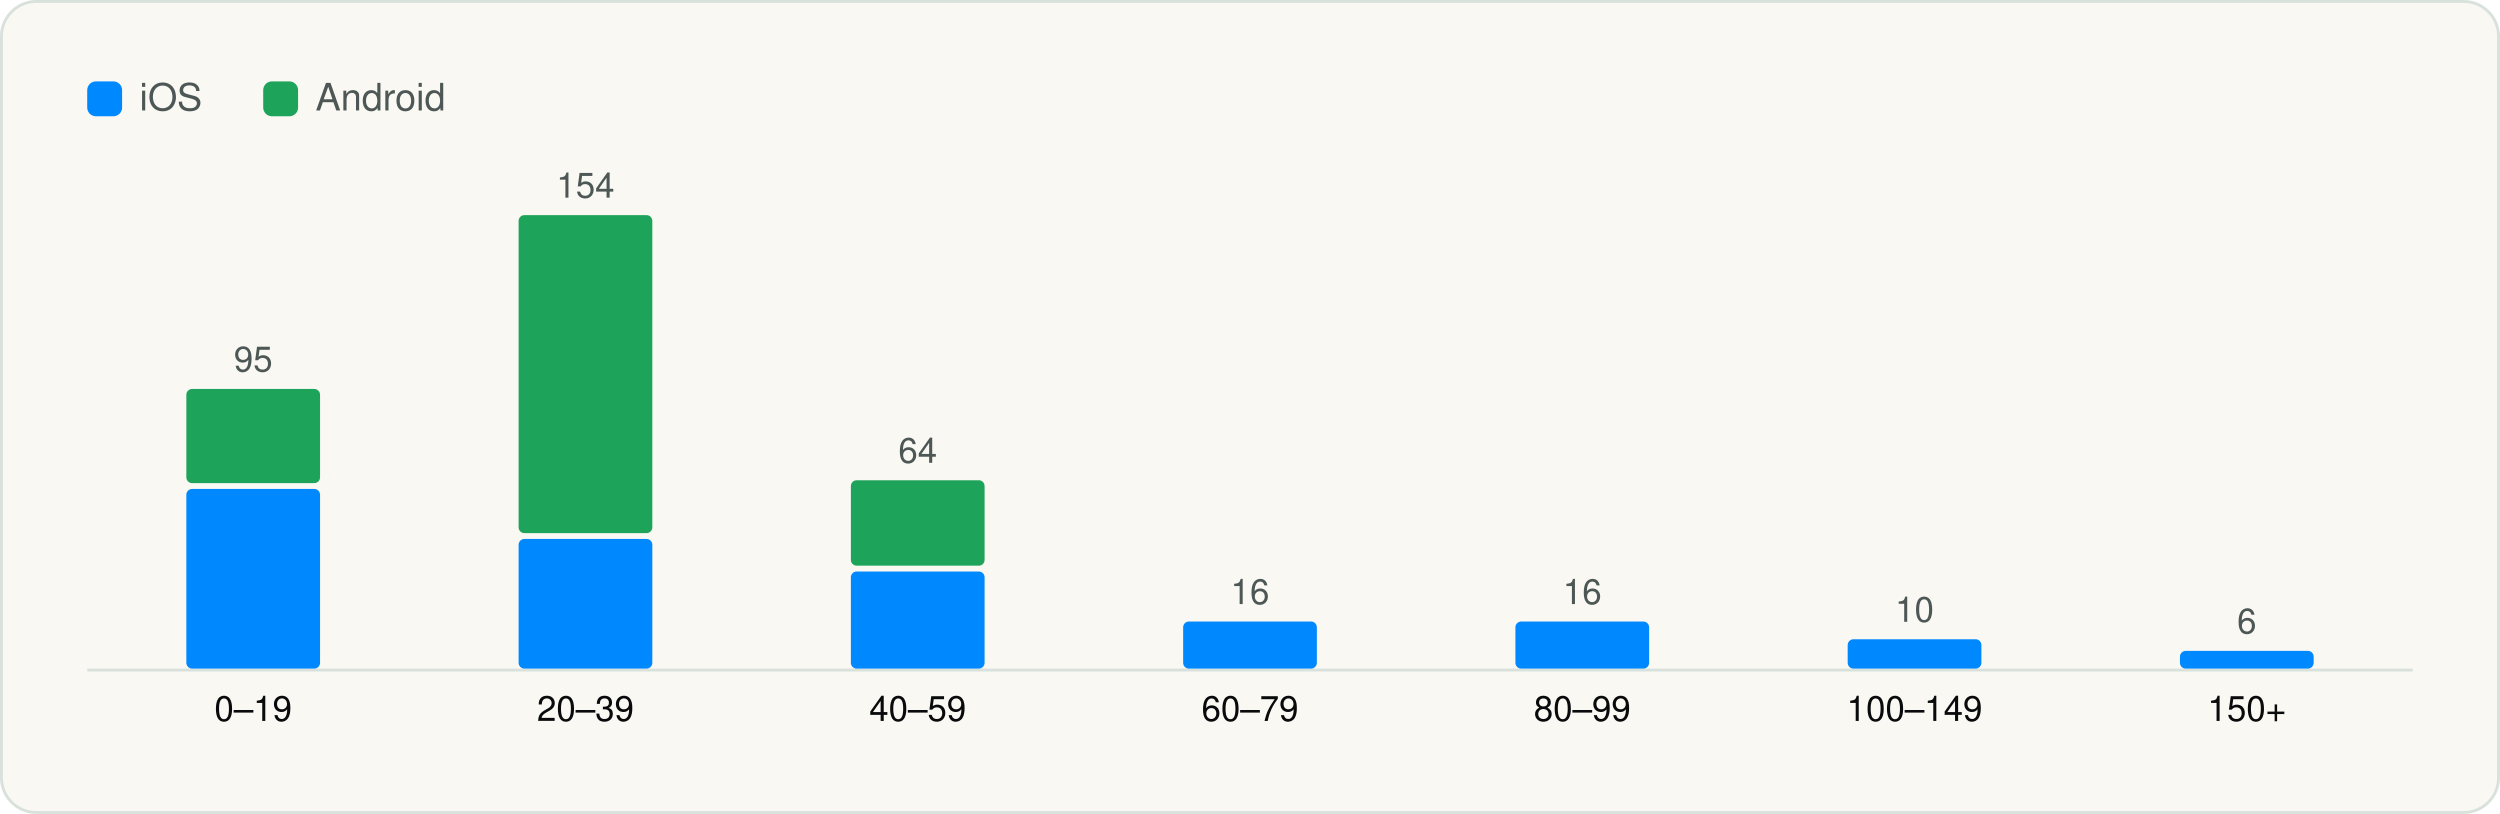
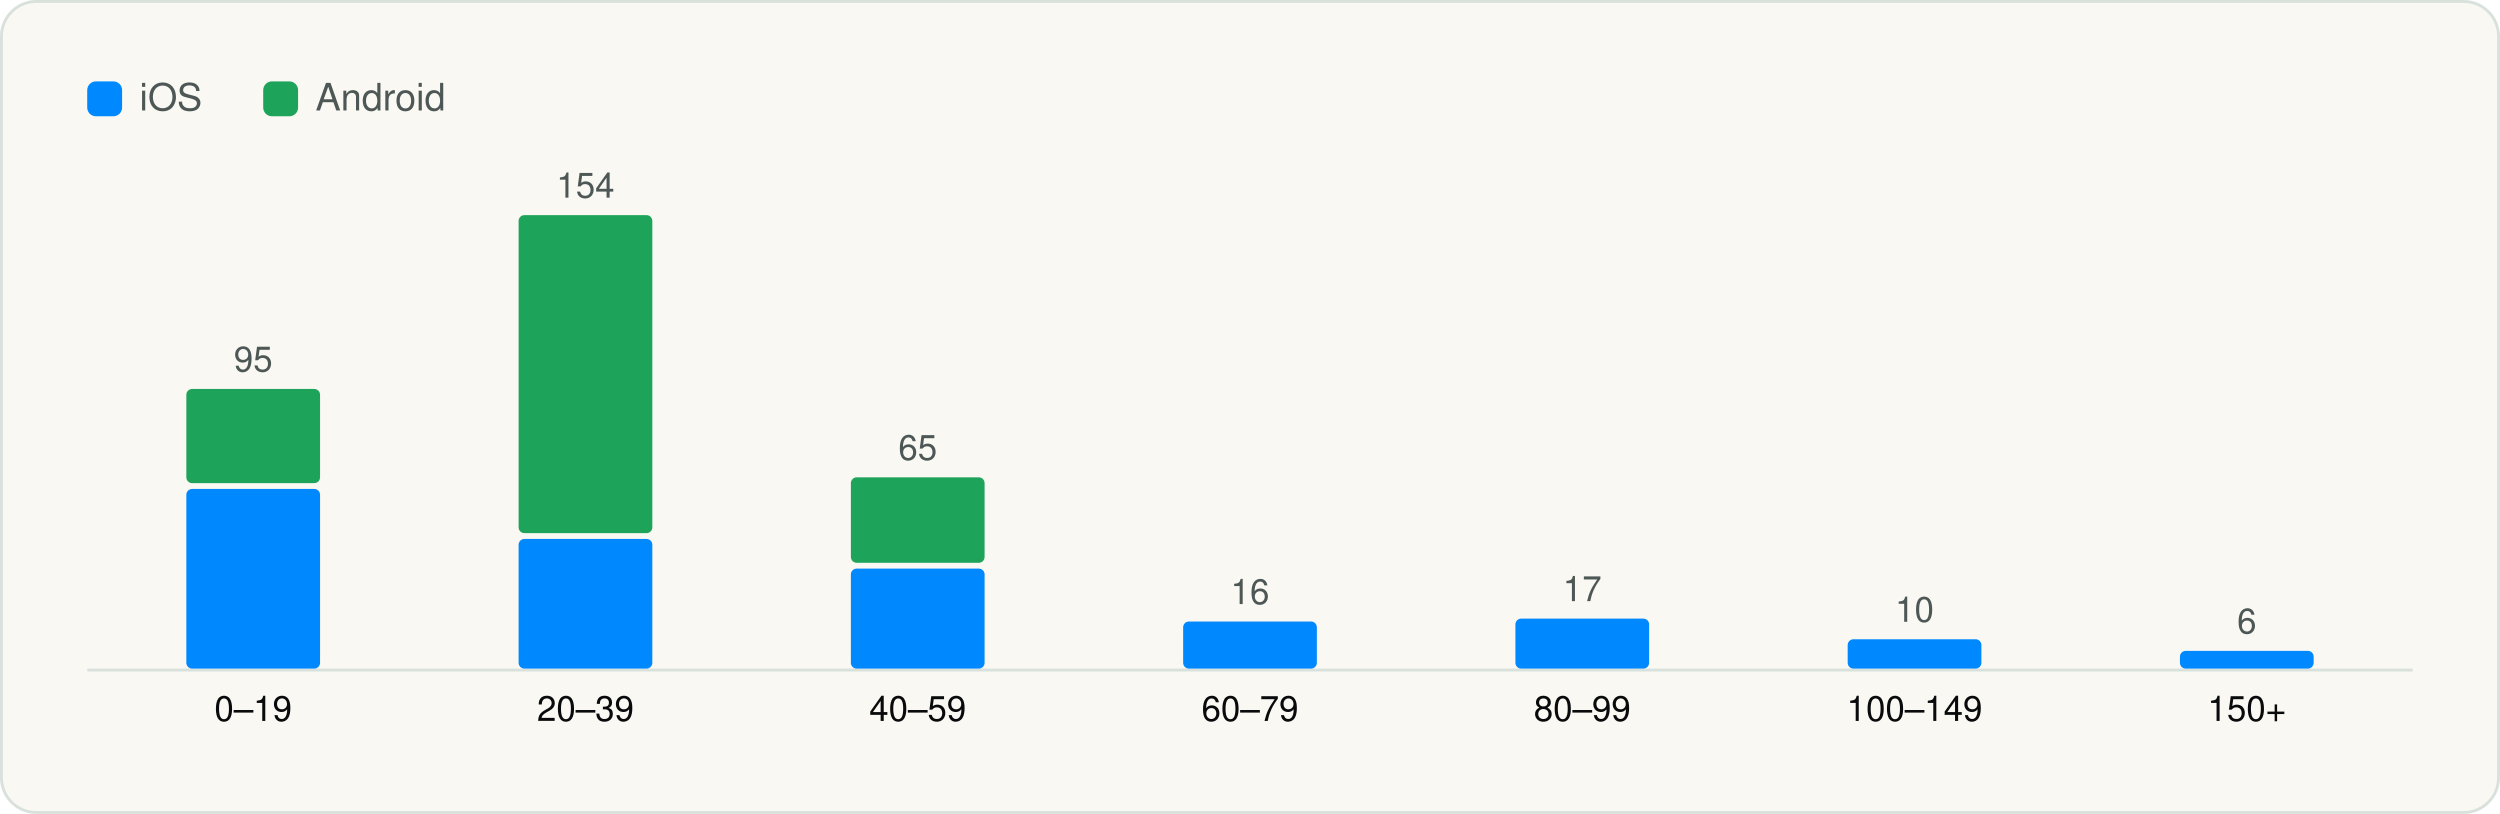
<svg xmlns="http://www.w3.org/2000/svg" viewBox="0 0 860 280" width="860" height="280" role="img" aria-label="SDKs per app" font-family="Geist, -apple-system, BlinkMacSystemFont, 'Segoe UI', Helvetica, Arial, sans-serif">
  <rect x="0.5" y="0.5" width="859" height="279" rx="12" fill="#FAF8F3" stroke="#D9E1DD" />
  <g transform="translate(20 20)">
    <rect x="10" y="8" width="12" height="12" rx="3" fill="#0088FF" />
    <text x="28" y="18" font-size="13" fill="#4D5755">iOS</text>
    <rect x="70.54" y="8" width="12" height="12" rx="3" fill="#1EA45A" />
    <text x="88.54" y="18" font-size="13" fill="#4D5755">Android</text>
    <line x1="10" y1="210.5" x2="810" y2="210.5" stroke="#D9E1DD" />
    <rect x="44.1" y="148.2" width="46.0" height="61.8" rx="2" fill="#0088FF" />
    <rect x="44.1" y="113.8" width="46.0" height="32.4" rx="2" fill="#1EA45A" />
    <text x="67.1" y="107.8" font-size="12" text-anchor="middle" fill="#4D5755">95</text>
    <text x="67.1" y="228.0" font-size="12" text-anchor="middle" fill="#090A0B">0–19</text>
    <rect x="158.4" y="165.4" width="46.0" height="44.6" rx="2" fill="#0088FF" />
    <rect x="158.4" y="54.0" width="46.0" height="109.4" rx="2" fill="#1EA45A" />
    <text x="181.4" y="48.0" font-size="12" text-anchor="middle" fill="#4D5755">154</text>
    <text x="181.4" y="228.0" font-size="12" text-anchor="middle" fill="#090A0B">20–39</text>
-     <rect x="272.7" y="176.6" width="46.0" height="33.4" rx="2" fill="#0088FF" />
-     <rect x="272.7" y="145.2" width="46.0" height="29.4" rx="2" fill="#1EA45A" />
-     <text x="295.7" y="139.2" font-size="12" text-anchor="middle" fill="#4D5755">64</text>
+     <rect x="272.7" y="175.6" width="46.0" height="34.4" rx="2" fill="#0088FF" />
+     <rect x="272.7" y="144.2" width="46.0" height="29.4" rx="2" fill="#1EA45A" />
+     <text x="295.7" y="138.2" font-size="12" text-anchor="middle" fill="#4D5755">65</text>
    <text x="295.7" y="228.0" font-size="12" text-anchor="middle" fill="#090A0B">40–59</text>
    <rect x="387.0" y="193.8" width="46.0" height="16.2" rx="2" fill="#0088FF" />
    <text x="410.0" y="187.8" font-size="12" text-anchor="middle" fill="#4D5755">16</text>
    <text x="410.0" y="228.0" font-size="12" text-anchor="middle" fill="#090A0B">60–79</text>
-     <rect x="501.3" y="193.8" width="46.0" height="16.2" rx="2" fill="#0088FF" />
-     <text x="524.3" y="187.8" font-size="12" text-anchor="middle" fill="#4D5755">16</text>
+     <rect x="501.3" y="192.8" width="46.0" height="17.2" rx="2" fill="#0088FF" />
+     <text x="524.3" y="186.8" font-size="12" text-anchor="middle" fill="#4D5755">17</text>
    <text x="524.3" y="228.0" font-size="12" text-anchor="middle" fill="#090A0B">80–99</text>
    <rect x="615.6" y="199.9" width="46.0" height="10.1" rx="2" fill="#0088FF" />
    <text x="638.6" y="193.9" font-size="12" text-anchor="middle" fill="#4D5755">10</text>
    <text x="638.6" y="228.0" font-size="12" text-anchor="middle" fill="#090A0B">100–149</text>
    <rect x="729.9" y="203.9" width="46.0" height="6.1" rx="2" fill="#0088FF" />
    <text x="752.9" y="197.9" font-size="12" text-anchor="middle" fill="#4D5755">6</text>
    <text x="752.9" y="228.0" font-size="12" text-anchor="middle" fill="#090A0B">150+</text>
  </g>
</svg>
